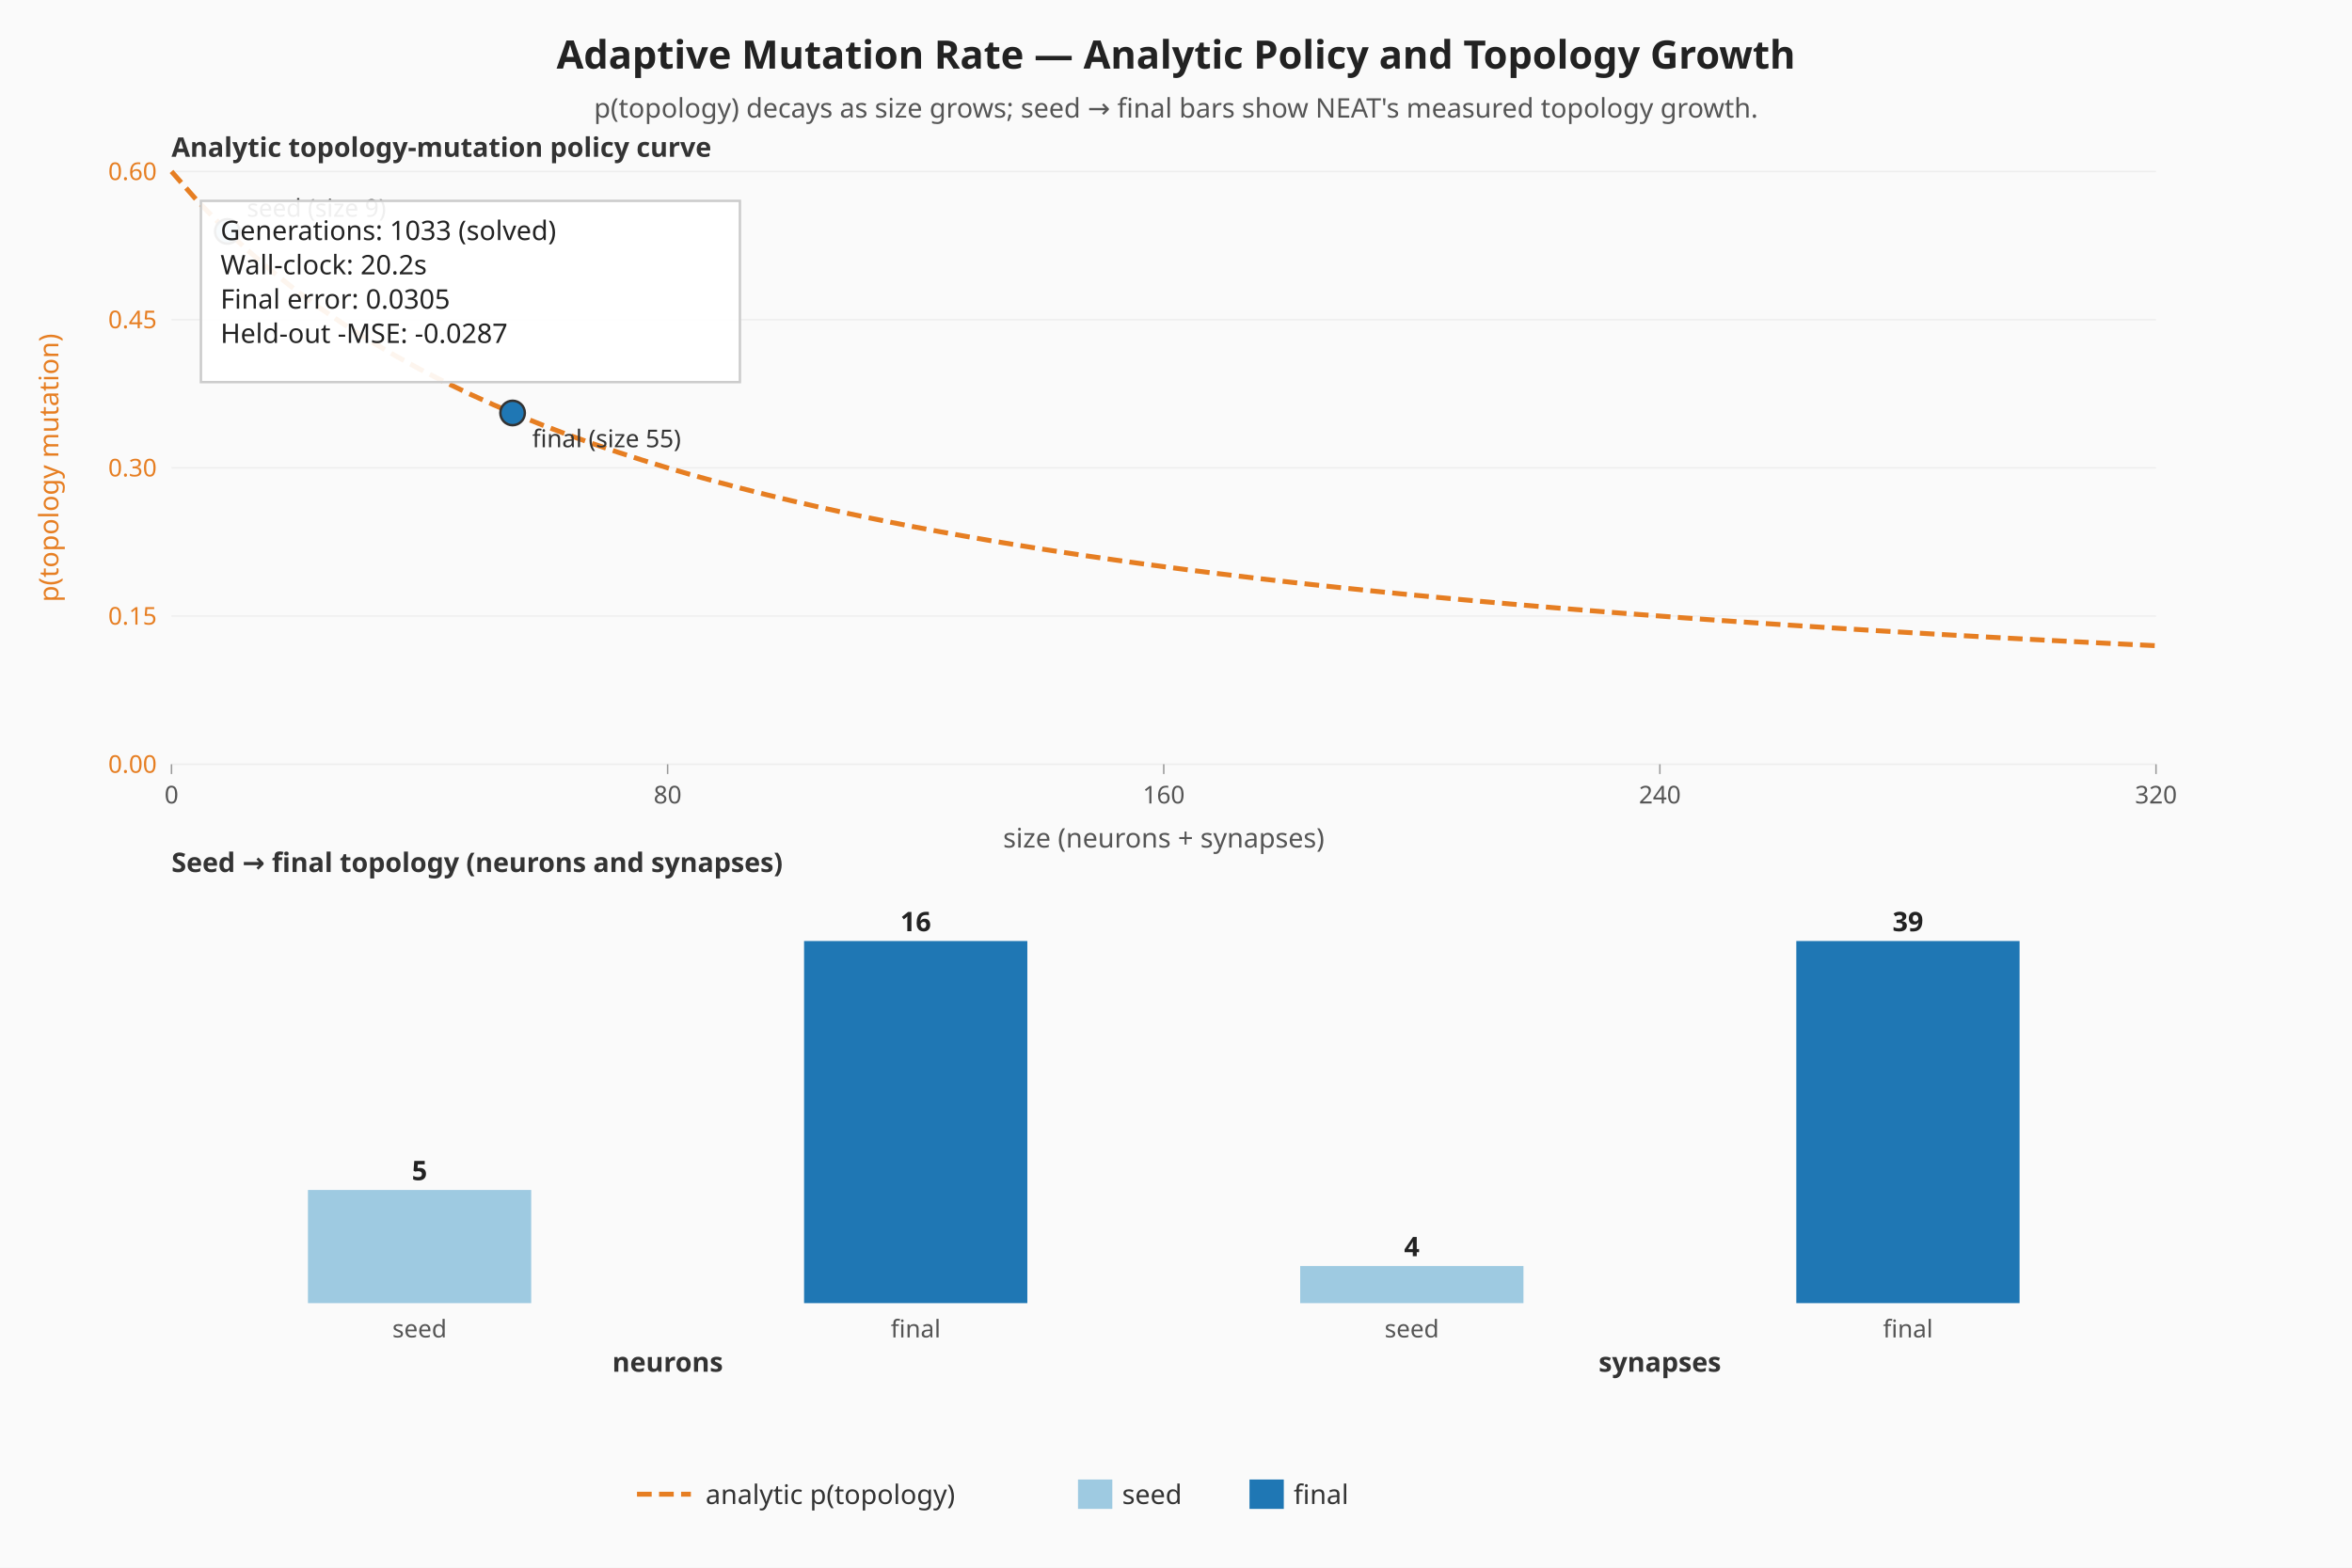
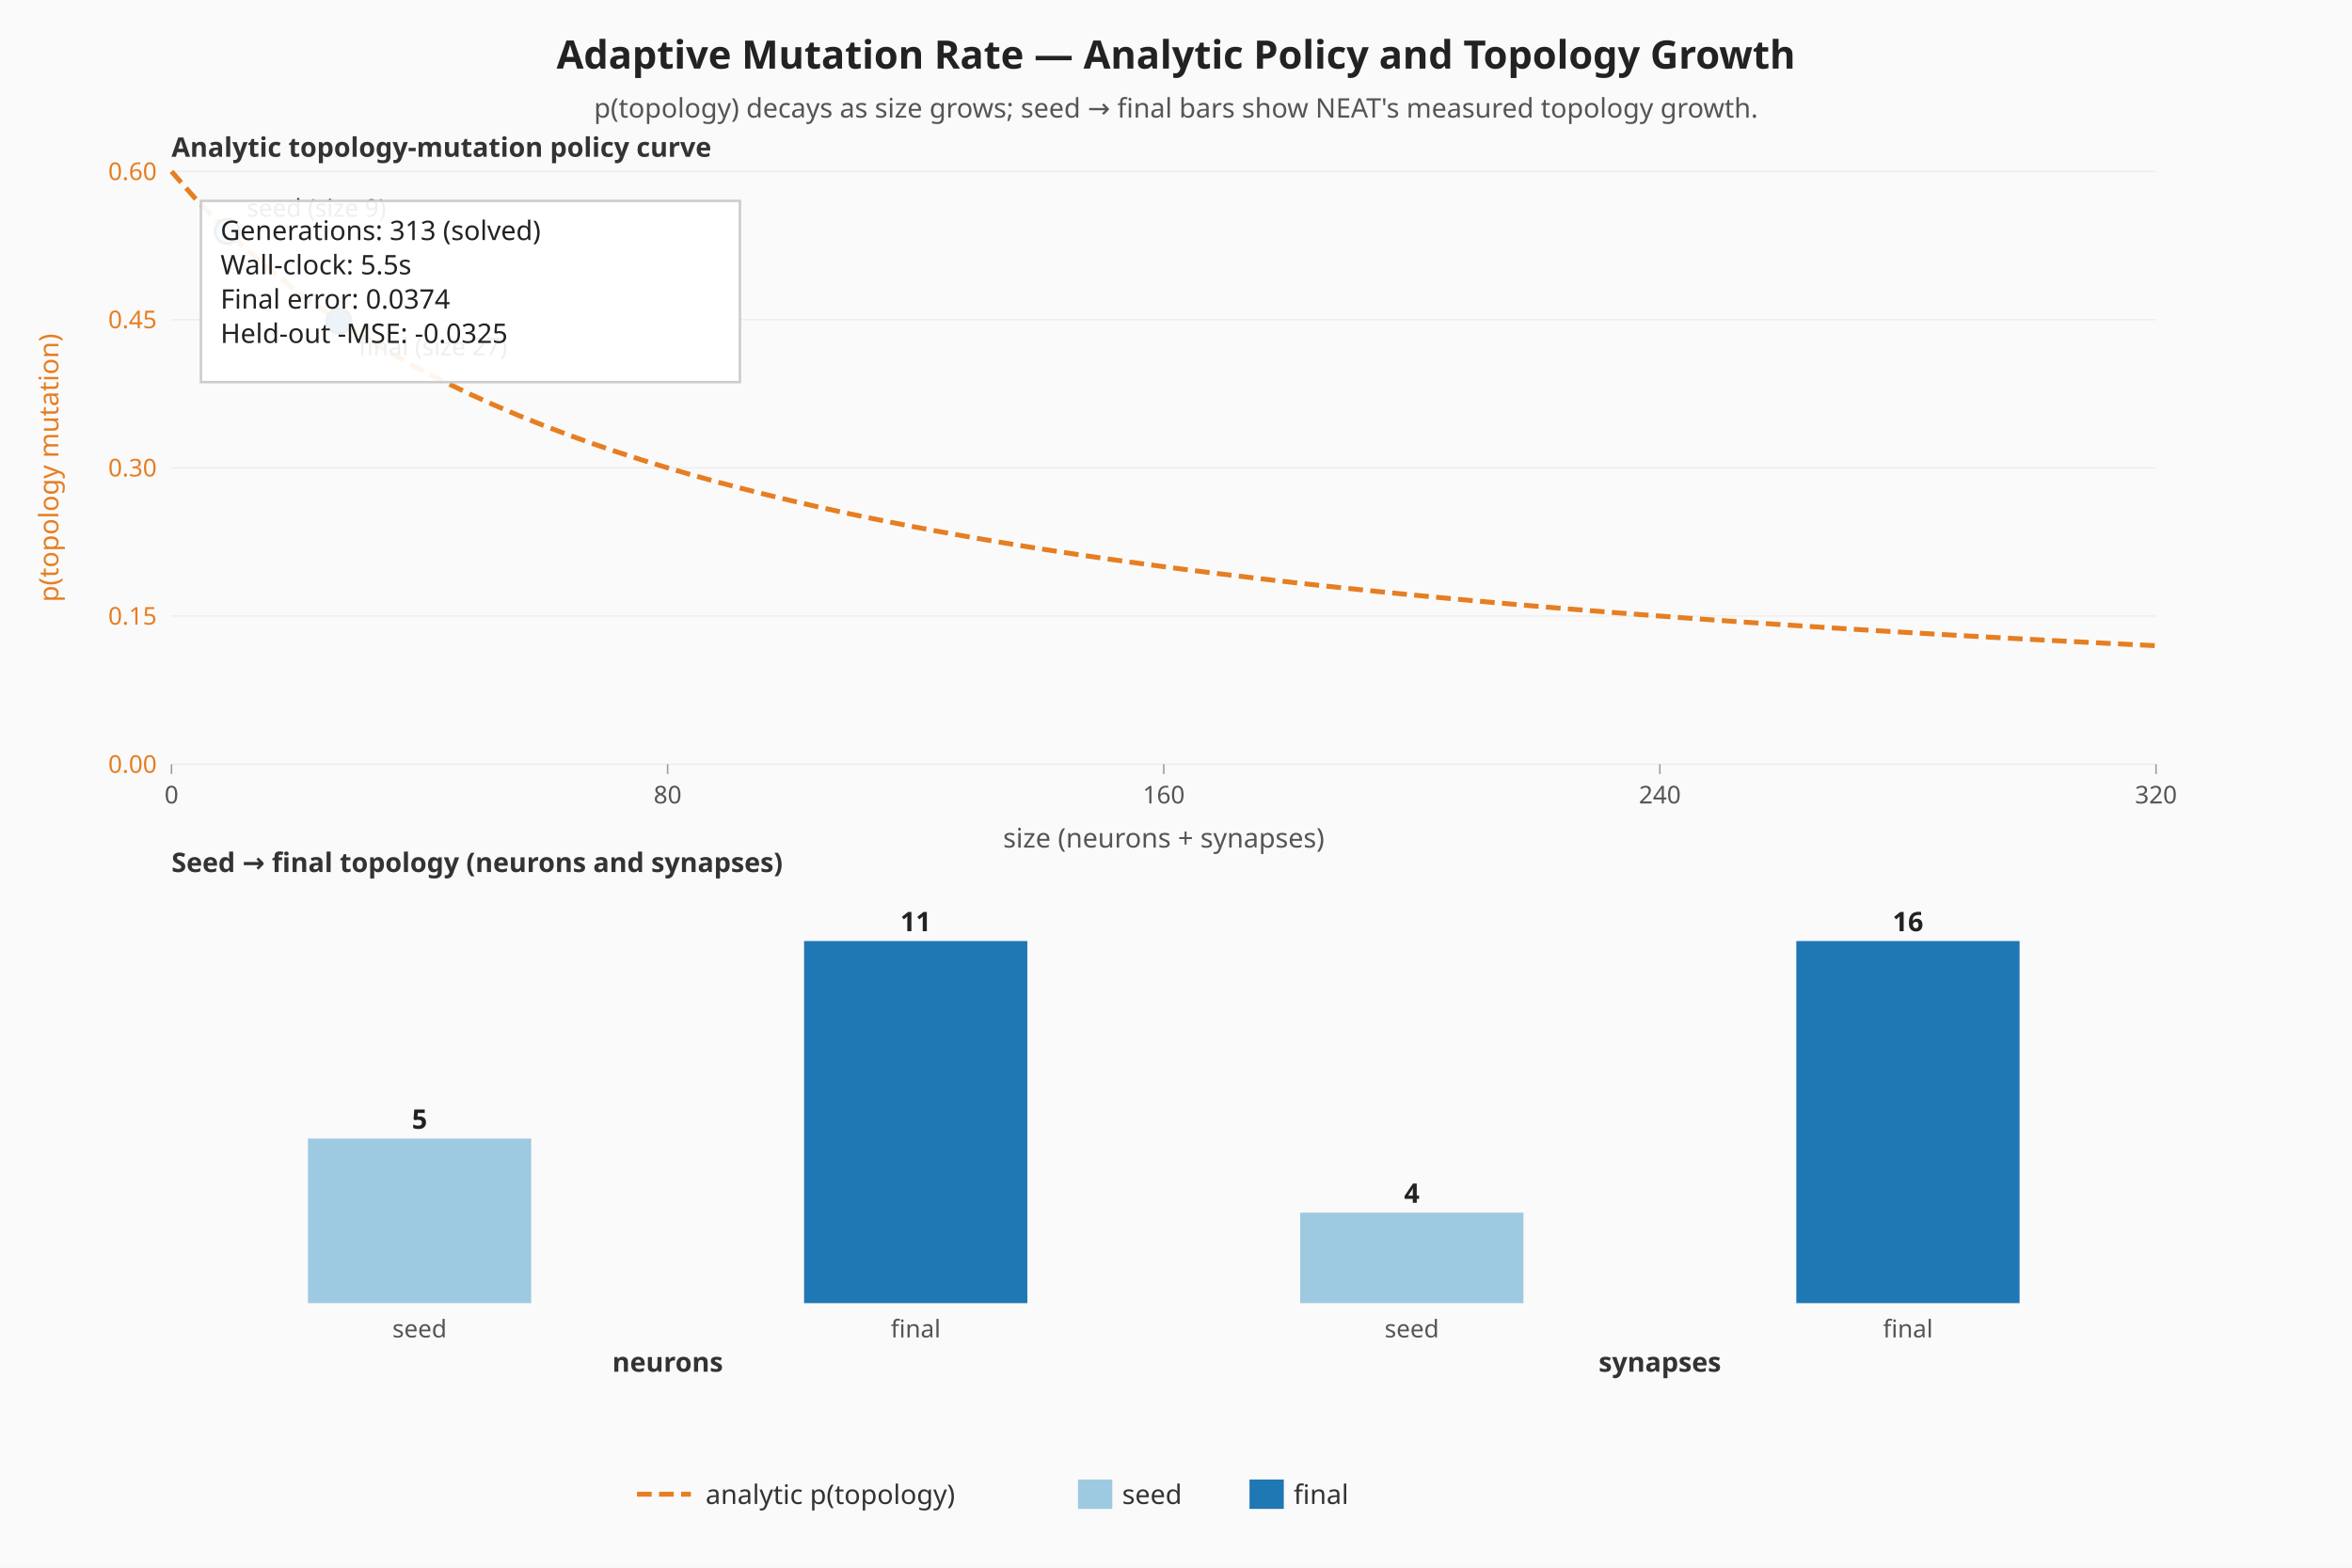
<svg xmlns="http://www.w3.org/2000/svg" viewBox="0 0 960 640" width="960" height="640" role="img" aria-label="Adaptive mutation — analytic policy curve and seed-vs-final topology">
  <rect width="960" height="640" fill="#fafafa" />
  <text x="480" y="28" text-anchor="middle" font-family="sans-serif" font-size="16" font-weight="bold" fill="#222">Adaptive Mutation Rate — Analytic Policy and Topology Growth</text>
  <text x="480" y="48" text-anchor="middle" font-family="sans-serif" font-size="11" fill="#555">p(topology) decays as size grows; seed → final bars show NEAT's measured topology growth.</text>
  <line x1="70.00" y1="312.00" x2="880.00" y2="312.00" stroke="#eeeeee" stroke-width="0.6" />
  <text x="64.00" y="315.50" text-anchor="end" font-family="sans-serif" font-size="10" fill="#e67e22">0.00</text>
  <line x1="70.00" y1="251.50" x2="880.00" y2="251.50" stroke="#eeeeee" stroke-width="0.6" />
  <text x="64.00" y="255.00" text-anchor="end" font-family="sans-serif" font-size="10" fill="#e67e22">0.15</text>
  <line x1="70.00" y1="191.00" x2="880.00" y2="191.00" stroke="#eeeeee" stroke-width="0.6" />
  <text x="64.00" y="194.50" text-anchor="end" font-family="sans-serif" font-size="10" fill="#e67e22">0.30</text>
  <line x1="70.00" y1="130.50" x2="880.00" y2="130.50" stroke="#eeeeee" stroke-width="0.6" />
  <text x="64.00" y="134.00" text-anchor="end" font-family="sans-serif" font-size="10" fill="#e67e22">0.45</text>
  <line x1="70.00" y1="70.00" x2="880.00" y2="70.00" stroke="#eeeeee" stroke-width="0.6" />
  <text x="64.00" y="73.50" text-anchor="end" font-family="sans-serif" font-size="10" fill="#e67e22">0.60</text>
  <line x1="70.00" y1="312.00" x2="70.00" y2="316.00" stroke="#999999" stroke-width="0.6" />
  <text x="70.00" y="328.00" text-anchor="middle" font-family="sans-serif" font-size="10" fill="#555">0</text>
  <line x1="272.50" y1="312.00" x2="272.50" y2="316.00" stroke="#999999" stroke-width="0.6" />
  <text x="272.50" y="328.00" text-anchor="middle" font-family="sans-serif" font-size="10" fill="#555">80</text>
  <line x1="475.00" y1="312.00" x2="475.00" y2="316.00" stroke="#999999" stroke-width="0.6" />
  <text x="475.00" y="328.00" text-anchor="middle" font-family="sans-serif" font-size="10" fill="#555">160</text>
  <line x1="677.50" y1="312.00" x2="677.50" y2="316.00" stroke="#999999" stroke-width="0.6" />
  <text x="677.50" y="328.00" text-anchor="middle" font-family="sans-serif" font-size="10" fill="#555">240</text>
  <line x1="880.00" y1="312.00" x2="880.00" y2="316.00" stroke="#999999" stroke-width="0.6" />
  <text x="880.00" y="328.00" text-anchor="middle" font-family="sans-serif" font-size="10" fill="#555">320</text>
  <text x="20.00" y="191.00" text-anchor="middle" dominant-baseline="middle" transform="rotate(-90 20.00 191.00)" font-family="sans-serif" font-size="11" fill="#e67e22">p(topology mutation)</text>
  <text x="475.00" y="346.00" text-anchor="middle" font-family="sans-serif" font-size="11" fill="#555">size (neurons + synapses)</text>
  <polyline class="topology-rate" fill="none" stroke="#e67e22" stroke-width="2" stroke-dasharray="6 3" points="70.00,70.00 80.13,81.52 90.25,92.00 100.38,101.57 110.50,110.33 120.63,118.40 130.75,125.85 140.88,132.74 151.00,139.14 161.13,145.10 171.25,150.67 181.38,155.87 191.50,160.75 201.63,165.33 211.75,169.65 221.88,173.71 232.00,177.56 242.13,181.19 252.25,184.63 262.38,187.90 272.50,191.00 282.63,193.95 292.75,196.76 302.88,199.44 313.00,202.00 323.13,204.44 333.25,206.78 343.38,209.02 353.50,211.17 363.63,213.22 373.75,215.20 383.88,217.10 394.00,218.92 404.13,220.68 414.25,222.37 424.38,224.00 434.50,225.57 444.63,227.09 454.75,228.55 464.88,229.97 475.00,231.33 485.12,232.66 495.25,233.94 505.38,235.17 515.50,236.38 525.63,237.54 535.75,238.67 545.88,239.76 556.00,240.82 566.13,241.86 576.25,242.86 586.38,243.83 596.50,244.78 606.63,245.70 616.75,246.59 626.88,247.47 637.00,248.32 647.13,249.14 657.25,249.95 667.38,250.73 677.50,251.50 687.63,252.25 697.75,252.98 707.88,253.69 718.00,254.38 728.13,255.06 738.25,255.72 748.38,256.37 758.50,257.00 768.63,257.62 778.75,258.22 788.88,258.81 799.00,259.39 809.13,259.96 819.25,260.51 829.38,261.05 839.50,261.58 849.63,262.10 859.75,262.61 869.88,263.11 880.00,263.60" />
  <circle class="seed-mark" cx="92.78" cy="94.47" r="5" fill="#9ecae1" stroke="#333" stroke-width="1" />
  <text x="100.78" y="88.47" font-family="sans-serif" font-size="10" fill="#333">seed (size 9)</text>
-   <circle class="final-mark" cx="209.22" cy="168.59" r="5" fill="#1f77b4" stroke="#333" stroke-width="1" />
-   <text x="217.22" y="182.59" font-family="sans-serif" font-size="10" fill="#333">final (size 55)</text>
+   <circle class="final-mark" cx="138.34" cy="131.07" r="5" fill="#1f77b4" stroke="#333" stroke-width="1" />
+   <text x="146.34" y="145.07" font-family="sans-serif" font-size="10" fill="#333">final (size 27)</text>
  <text x="70.00" y="64.00" font-family="sans-serif" font-size="11" font-weight="bold" fill="#333">Analytic topology-mutation policy curve</text>
  <text x="70.00" y="356.00" font-family="sans-serif" font-size="11" font-weight="bold" fill="#333">Seed → final topology (neurons and synapses)</text>
  <g class="seed-vs-final">
-     <rect class="topo-bar topo-bar-seed-neurons" x="125.69" y="485.80" width="91.13" height="46.20" fill="#9ecae1" />
-     <text x="171.25" y="481.80" text-anchor="middle" font-family="sans-serif" font-size="11" font-weight="bold" fill="#222">5</text>
+     <rect class="topo-bar topo-bar-seed-neurons" x="125.69" y="464.81" width="91.13" height="67.19" fill="#9ecae1" />
+     <text x="171.25" y="460.81" text-anchor="middle" font-family="sans-serif" font-size="11" font-weight="bold" fill="#222">5</text>
    <text x="171.25" y="546.00" text-anchor="middle" font-family="sans-serif" font-size="10" fill="#555">seed</text>
    <rect class="topo-bar topo-bar-final-neurons" x="328.19" y="384.17" width="91.13" height="147.83" fill="#1f77b4" />
-     <text x="373.75" y="380.17" text-anchor="middle" font-family="sans-serif" font-size="11" font-weight="bold" fill="#222">16</text>
+     <text x="373.75" y="380.17" text-anchor="middle" font-family="sans-serif" font-size="11" font-weight="bold" fill="#222">11</text>
    <text x="373.75" y="546.00" text-anchor="middle" font-family="sans-serif" font-size="10" fill="#555">final</text>
    <text x="272.50" y="560.00" text-anchor="middle" font-family="sans-serif" font-size="11" font-weight="bold" fill="#333">neurons</text>
-     <rect class="topo-bar topo-bar-seed-synapses" x="530.69" y="516.84" width="91.13" height="15.16" fill="#9ecae1" />
-     <text x="576.25" y="512.84" text-anchor="middle" font-family="sans-serif" font-size="11" font-weight="bold" fill="#222">4</text>
+     <rect class="topo-bar topo-bar-seed-synapses" x="530.69" y="495.04" width="91.13" height="36.96" fill="#9ecae1" />
+     <text x="576.25" y="491.04" text-anchor="middle" font-family="sans-serif" font-size="11" font-weight="bold" fill="#222">4</text>
    <text x="576.25" y="546.00" text-anchor="middle" font-family="sans-serif" font-size="10" fill="#555">seed</text>
    <rect class="topo-bar topo-bar-final-synapses" x="733.19" y="384.17" width="91.13" height="147.83" fill="#1f77b4" />
-     <text x="778.75" y="380.17" text-anchor="middle" font-family="sans-serif" font-size="11" font-weight="bold" fill="#222">39</text>
+     <text x="778.75" y="380.17" text-anchor="middle" font-family="sans-serif" font-size="11" font-weight="bold" fill="#222">16</text>
    <text x="778.75" y="546.00" text-anchor="middle" font-family="sans-serif" font-size="10" fill="#555">final</text>
    <text x="677.50" y="560.00" text-anchor="middle" font-family="sans-serif" font-size="11" font-weight="bold" fill="#333">synapses</text>
  </g>
  <rect x="82.00" y="82.00" width="220" height="74" fill="#ffffff" fill-opacity="0.92" stroke="#cccccc" />
-   <text x="90.00" y="98.00" font-family="sans-serif" font-size="11" fill="#222">Generations: 1033 (solved)</text>
-   <text x="90.00" y="112.00" font-family="sans-serif" font-size="11" fill="#222">Wall-clock: 20.2s</text>
-   <text x="90.00" y="126.00" font-family="sans-serif" font-size="11" fill="#222">Final error: 0.0305</text>
-   <text x="90.00" y="140.00" font-family="sans-serif" font-size="11" fill="#222">Held-out -MSE: -0.0287</text>
+   <text x="90.00" y="98.00" font-family="sans-serif" font-size="11" fill="#222">Generations: 313 (solved)</text>
+   <text x="90.00" y="112.00" font-family="sans-serif" font-size="11" fill="#222">Wall-clock: 5.5s</text>
+   <text x="90.00" y="126.00" font-family="sans-serif" font-size="11" fill="#222">Final error: 0.0374</text>
+   <text x="90.00" y="140.00" font-family="sans-serif" font-size="11" fill="#222">Held-out -MSE: -0.0325</text>
  <g class="legend" font-family="sans-serif" font-size="11" fill="#333">
    <line x1="260" y1="610" x2="282" y2="610" stroke="#e67e22" stroke-width="2" stroke-dasharray="6 3" />
    <text x="288" y="614">analytic p(topology)</text>
    <rect x="440" y="604" width="14" height="12" fill="#9ecae1" />
    <text x="458" y="614">seed</text>
    <rect x="510" y="604" width="14" height="12" fill="#1f77b4" />
    <text x="528" y="614">final</text>
  </g>
</svg>
